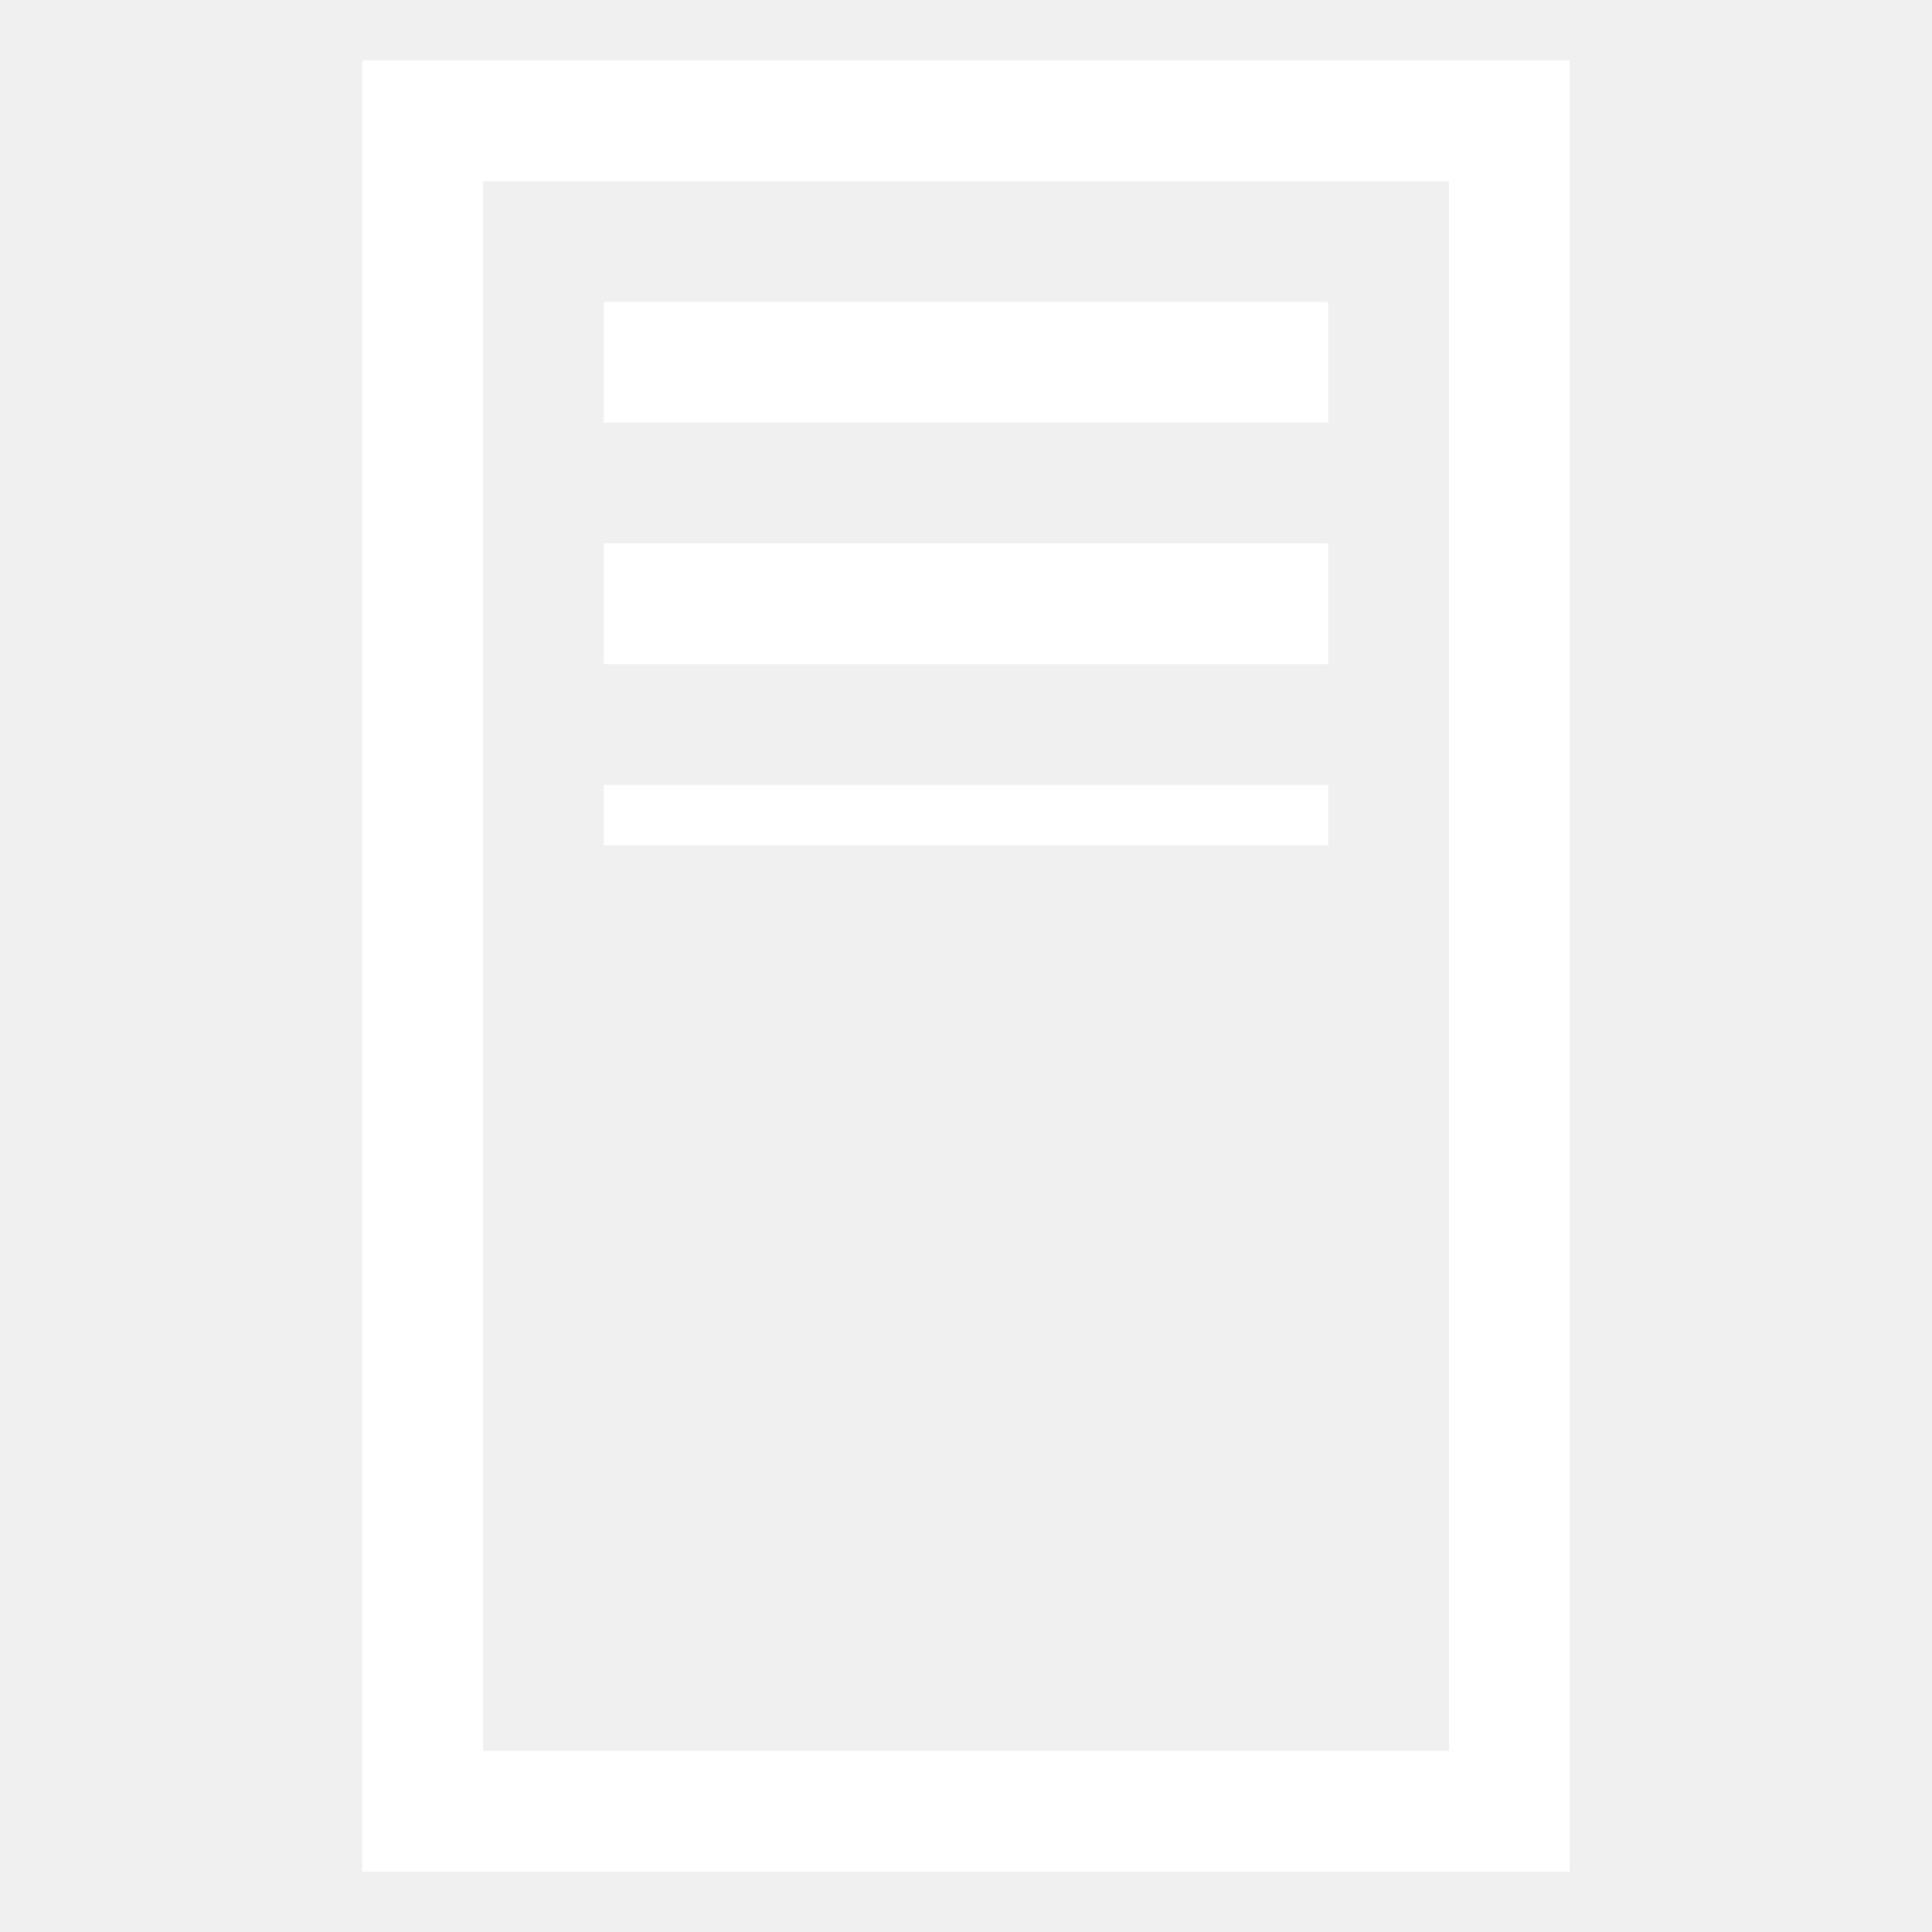
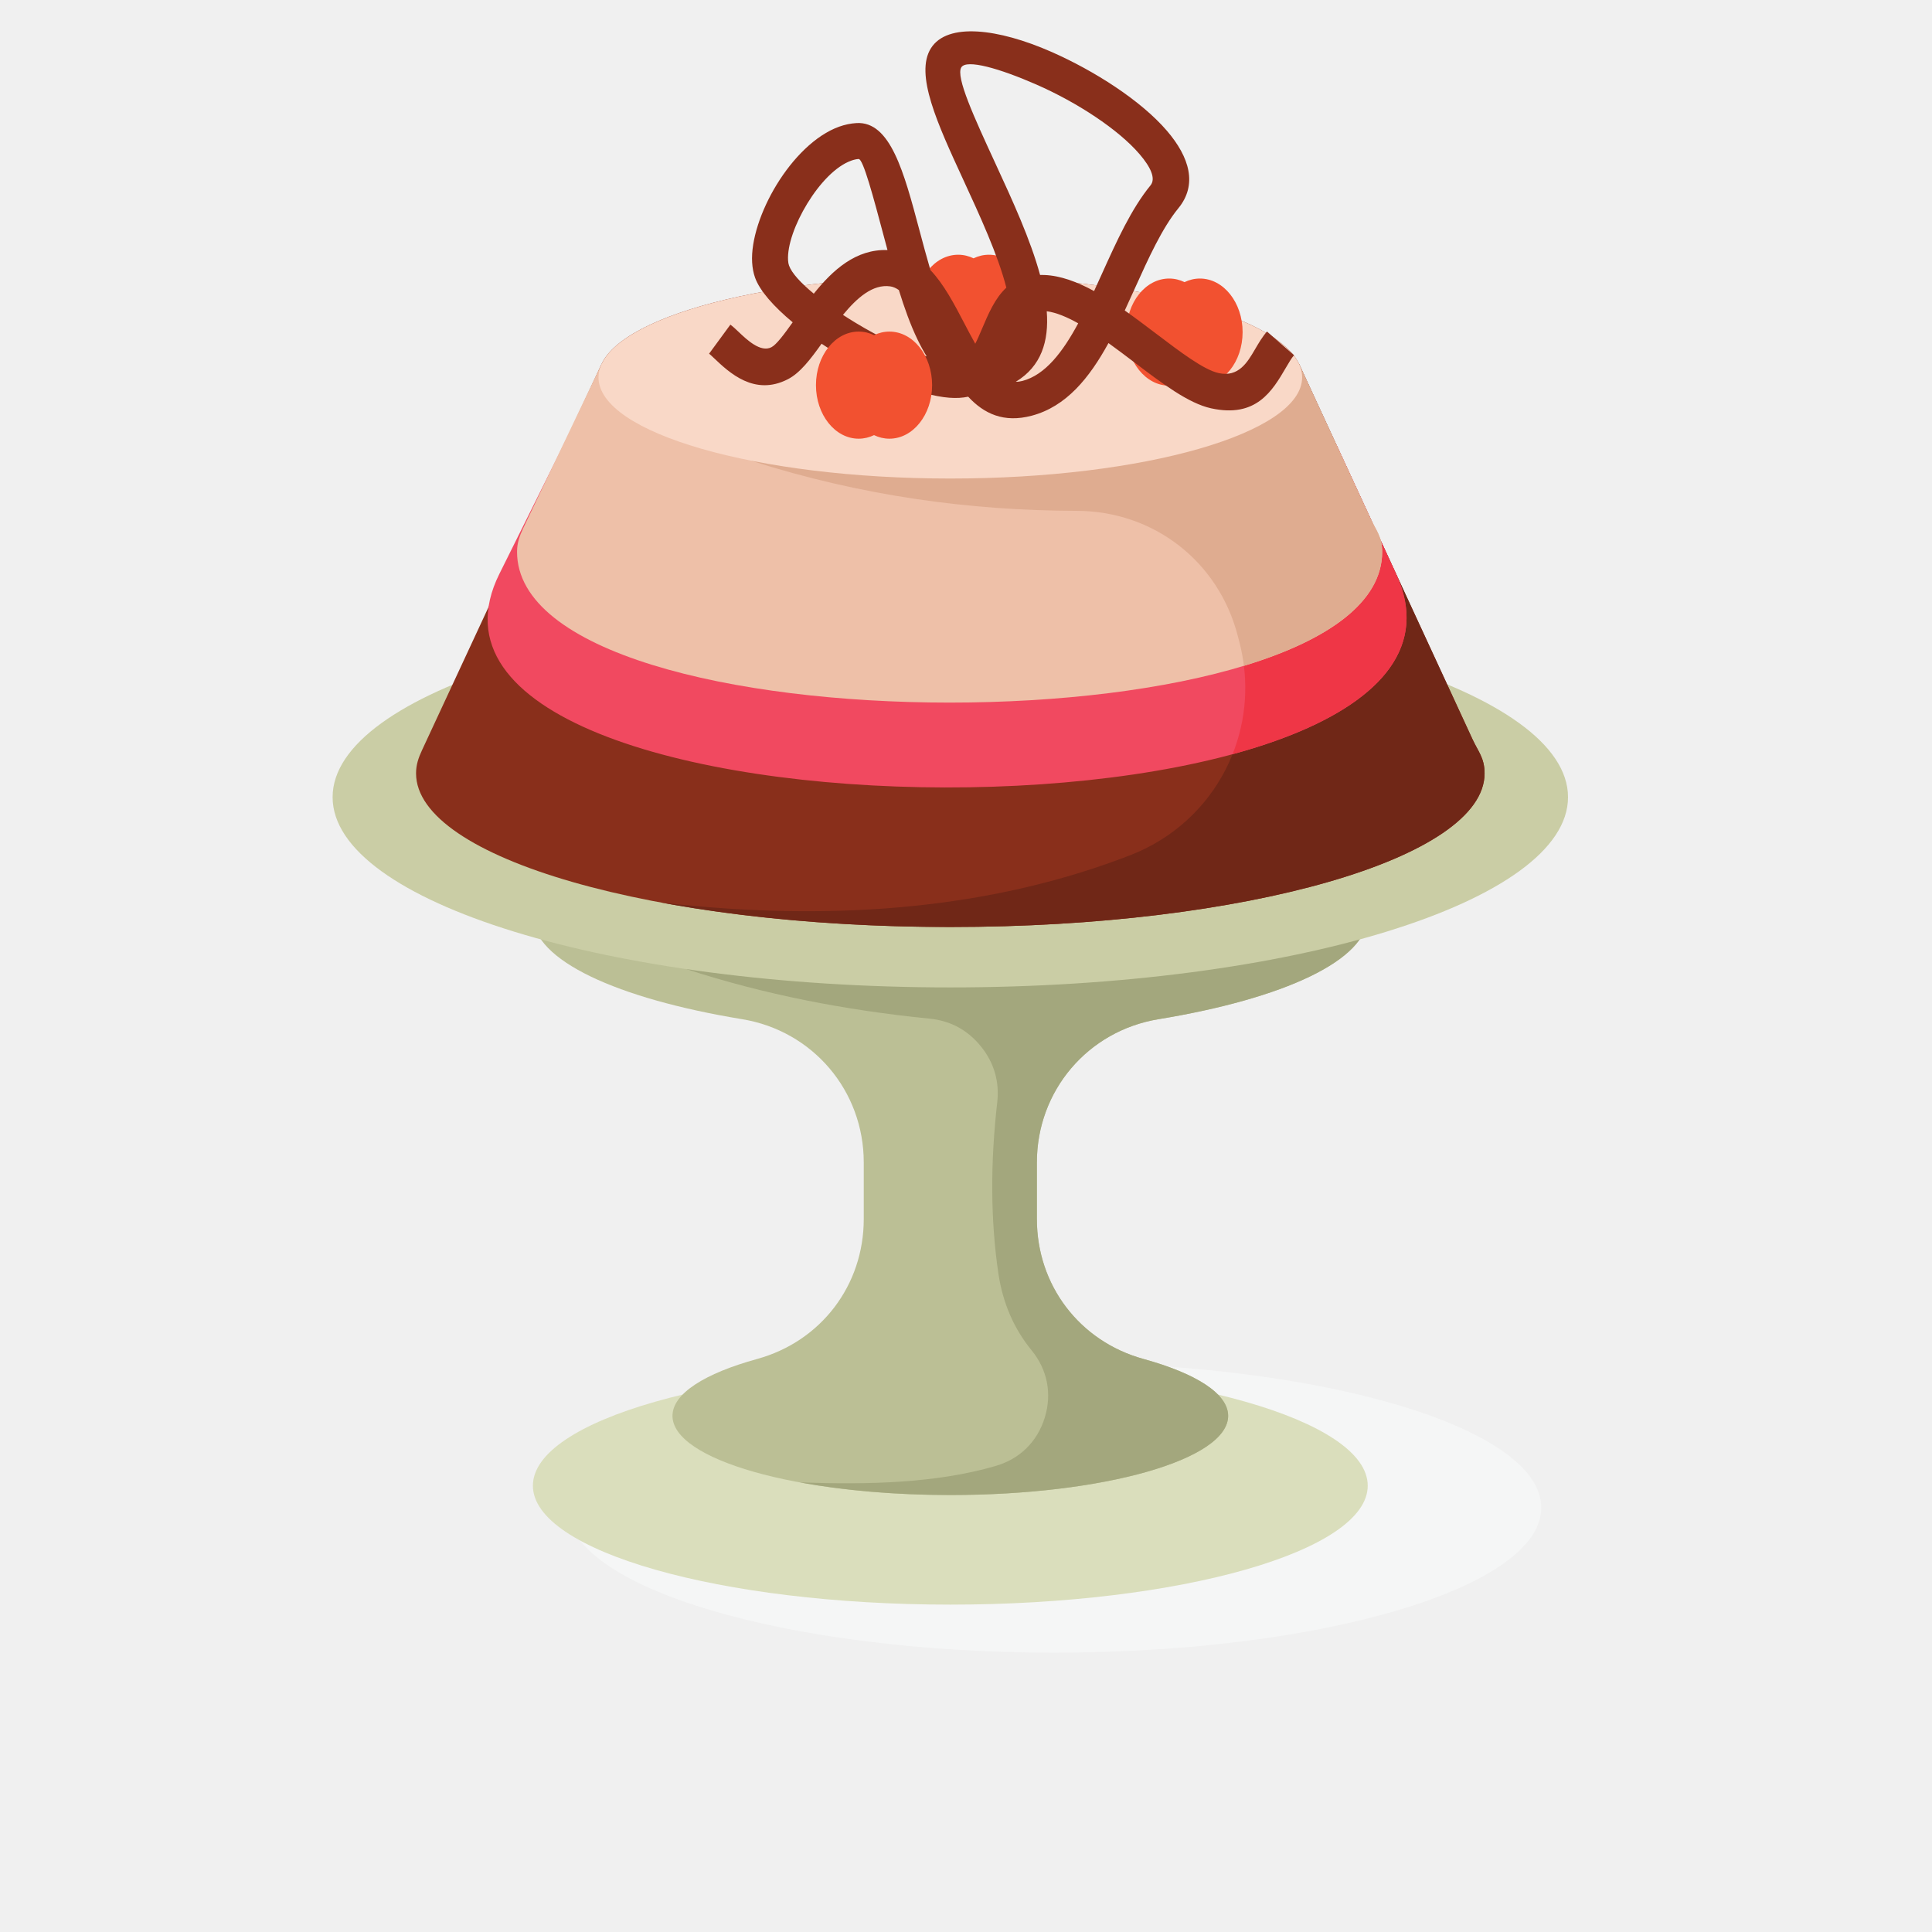
- <svg xmlns="http://www.w3.org/2000/svg" width="32px" height="32px" viewBox="0 0 32 32" version="1.1">
-   <g id="3-Symbols-(Glyphs)" stroke="none" stroke-width="1" fill="none" fill-rule="evenodd">
-     <g id="Glyph-Tint" transform="translate(16, 16) rotate(-360) translate(-16, -16) translate(7, 2)">
-       <polygon id="Outline" stroke="#FFFFFF" stroke-width="2" points="0 0 18 0 18 28 0 28" />
-       <polygon id="Blind" fill="#FFFFFF" points="3 3 15 3 15 5 3 5" />
-       <polygon id="Blind" fill="#FFFFFF" points="3 7 15 7 15 9 3 9" />
-       <polygon id="Blind" fill="#FFFFFF" points="3 11 15 11 15 12 3 12" />
+ <svg xmlns="http://www.w3.org/2000/svg" version="1.1" id="svg494" width="880" height="880" viewBox="0 0 880 880">
+   <defs id="defs498">
+     <clipPath clipPathUnits="userSpaceOnUse" id="clipPath510">
+       <path d="M 0,660 H 660 V 0 H 0 Z" id="path508" />
+     </clipPath>
+   </defs>
+   <g id="g502" transform="matrix(1.333333,0,0,-1.333333,0,880)">
+     <g id="g504">
+       <g id="g506" clip-path="url(#clipPath510)">
+         <g id="g512" transform="translate(360.1846,95.4414)">
+           <path d="M 0,0 C 91.611,0 166.33,22.249 166.33,49.529 166.33,76.809 91.611,99.06 0,99.06 -91.612,99.06 -166.331,76.809 -166.331,49.529 -166.331,22.249 -91.612,0 0,0" style="fill:#f5f6f6;fill-opacity:1;fill-rule:evenodd;stroke:none" id="path514" />
+         </g>
+         <g id="g516" transform="translate(324.6436,111.8369)">
+           <path d="M 0,0 C 78.536,0 142.592,18.25 142.592,40.628 142.592,63.003 78.536,81.254 0,81.254 -78.539,81.254 -142.595,63.003 -142.595,40.628 -142.595,18.25 -78.539,0 0,0" style="fill:#dadebc;fill-opacity:1;fill-rule:evenodd;stroke:none" id="path518" />
+         </g>
+         <g id="g520" transform="translate(390.6299,195.7559)">
+           <path d="m 0,0 c 17.836,-4.917 28.924,-11.807 28.924,-19.435 0,-14.935 -42.493,-27.042 -94.912,-27.042 -52.418,0 -94.911,12.107 -94.911,27.042 0,7.628 11.088,14.518 28.923,19.435 21.826,6.016 36.418,25.173 36.418,47.813 v 19.321 c 0,24.486 -17.395,44.971 -41.558,48.94 -42.713,7.017 -71.465,20.16 -71.465,35.218 0,22.437 63.841,40.626 142.593,40.626 78.752,0 142.593,-18.189 142.593,-40.626 0,-15.058 -28.751,-28.201 -71.465,-35.218 -24.162,-3.969 -41.558,-24.455 -41.558,-48.94 V 47.813 C -36.418,25.173 -21.825,6.016 0,0" style="fill:#bbbf95;fill-opacity:1;fill-rule:evenodd;stroke:none" id="path522" />
+         </g>
+         <g id="g524" transform="translate(390.6299,195.7559)">
+           <path d="m 0,0 c 17.836,-4.917 28.924,-11.807 28.924,-19.435 0,-14.935 -42.493,-27.042 -94.912,-27.042 -18.953,0 -36.608,1.584 -51.427,4.312 23.601,-0.828 46.547,-0.298 66.904,5.61 8.244,2.392 14.226,8.264 16.772,16.463 2.546,8.199 0.941,16.425 -4.498,23.069 -6.002,7.327 -9.84,16.163 -11.326,26.22 -2.772,18.778 -2.695,38.306 -0.402,58.416 0.815,7.137 -1.054,13.573 -5.566,19.162 -4.512,5.591 -10.407,8.777 -17.555,9.488 -29.054,2.891 -56.764,8.341 -82.861,16.849 l 18.867,53.404 c 20.928,3.436 45.203,5.402 71.092,5.402 78.752,0 142.593,-18.189 142.593,-40.626 0,-15.058 -28.751,-28.201 -71.465,-35.218 -24.162,-3.969 -41.558,-24.455 -41.558,-48.94 V 47.813 C -36.418,25.173 -21.825,6.016 0,0" style="fill:#a3a77d;fill-opacity:1;fill-rule:evenodd;stroke:none" id="path526" />
+         </g>
+         <g id="g528" transform="translate(324.6436,322.6836)">
+           <path d="m 0,0 c 116.223,0 211.016,29.195 211.016,64.991 0,35.795 -94.793,64.989 -211.016,64.989 -116.225,0 -211.018,-29.194 -211.018,-64.989 C -211.018,29.195 -116.225,0 0,0" style="fill:#cacda5;fill-opacity:1;fill-rule:evenodd;stroke:none" id="path530" />
+         </g>
+         <g id="g532" transform="translate(507.1543,395.8057)">
+           <path d="m 0,0 c 0,-28.986 -81.714,-52.484 -182.513,-52.484 -100.798,0 -182.511,23.498 -182.511,52.484 0,3.01 0.846,5.359 2.057,7.964 l 61.294,131.849 238.224,0.21 L -4.103,11.609 C -2.196,7.481 0,5.254 0,0" style="fill:#892f1b;fill-opacity:1;fill-rule:evenodd;stroke:none" id="path534" />
+         </g>
+         <g id="g536" transform="translate(507.1543,395.8057)">
+           <path d="m 0,0 c 0,-28.986 -81.714,-52.484 -182.513,-52.484 -36.484,0 -70.466,3.081 -98.98,8.384 62.884,-7.238 115.84,-1.145 160.457,16.147 29.248,11.335 45.17,42.419 37.281,72.778 -0.195,0.748 -0.39,1.497 -0.584,2.246 -6.599,25.397 -28.743,42.558 -54.982,42.613 -36.525,0.076 -73.499,5.087 -111.109,17.081 l 118.089,33.197 68.892,0.061 L -4.103,11.609 C -2.196,7.481 0,5.254 0,0" style="fill:#702717;fill-opacity:1;fill-rule:evenodd;stroke:none" id="path538" />
+         </g>
+         <g id="g540" transform="translate(194.6626,512.3481)">
+           <path d="m 0,0 261.896,-4.333 20.364,-44.064 c 45.266,-97.947 -354.377,-96.613 -306.329,0 z" style="fill:#f14960;fill-opacity:1;fill-rule:evenodd;stroke:none" id="path542" />
+         </g>
+         <g id="g544" transform="translate(286.1191,510.8345)">
+           <path d="m 0,0 170.44,-2.82 20.364,-44.064 c 13.637,-29.509 -13.135,-49.991 -55.856,-61.588 4.692,11.777 5.757,25.091 2.332,38.268 -0.195,0.748 -0.389,1.497 -0.584,2.247 -6.598,25.396 -28.743,42.557 -54.982,42.612 -36.524,0.076 -73.499,5.088 -111.109,17.081 z" style="fill:#ef3646;fill-opacity:1;fill-rule:evenodd;stroke:none" id="path546" />
+         </g>
+         <g id="g548" transform="translate(324.6436,496.5273)">
+           <path d="M 0,0 C 66.193,0 120.183,15.525 120.183,34.56 120.183,53.596 66.193,69.121 0,69.121 -66.196,69.121 -120.186,53.596 -120.186,34.56 -120.186,15.525 -66.196,0 0,0" style="fill:#892f1b;fill-opacity:1;fill-rule:evenodd;stroke:none" id="path550" />
+         </g>
+         <g id="g552" transform="translate(472.1738,471.4971)">
+           <path d="m 0,0 c 0,-68.687 -295.542,-68.687 -295.542,0 0,3.01 0.846,5.359 2.057,7.964 l 26.793,56.158 238.223,0.21 L -4.105,11.61 C -2.196,7.481 0,5.254 0,0" style="fill:#eec0a8;fill-opacity:1;fill-rule:evenodd;stroke:none" id="path554" />
+         </g>
+         <g id="g556" transform="translate(472.1738,471.4971)">
+           <path d="m 0,0 c 0,-17.385 -18.95,-30.362 -47.234,-38.947 -0.332,2.69 -0.841,5.388 -1.54,8.081 -0.196,0.748 -0.39,1.497 -0.584,2.246 -6.599,25.396 -28.744,42.558 -54.983,42.613 -36.524,0.076 -73.499,5.087 -111.108,17.081 L -97.36,64.271 -28.469,64.332 -4.105,11.61 C -2.196,7.481 0,5.254 0,0" style="fill:#dfac90;fill-opacity:1;fill-rule:evenodd;stroke:none" id="path558" />
+         </g>
+         <g id="g560" transform="translate(324.6436,496.5273)">
+           <path d="M 0,0 C 66.193,0 120.183,15.525 120.183,34.56 120.183,53.596 66.193,69.121 0,69.121 -66.196,69.121 -120.186,53.596 -120.186,34.56 -120.186,15.525 -66.196,0 0,0" style="fill:#f9d8c7;fill-opacity:1;fill-rule:evenodd;stroke:none" id="path562" />
+         </g>
+         <g id="g564" transform="translate(327.3242,572.9795)">
+           <path d="M 0,0 C 1.853,0 3.624,-0.434 5.253,-1.224 6.882,-0.434 8.654,0 10.506,0 c 8.056,0 14.588,-8.191 14.588,-18.296 0,-10.105 -6.532,-18.296 -14.588,-18.296 -1.852,0 -3.624,0.434 -5.253,1.223 -1.629,-0.789 -3.4,-1.223 -5.253,-1.223 -8.057,0 -14.587,8.191 -14.587,18.296 C -14.587,-8.191 -8.057,0 0,0" style="fill:#f25130;fill-opacity:1;fill-rule:evenodd;stroke:none" id="path566" />
+         </g>
+         <g id="g568" transform="translate(399.4014,564.8477)">
+           <path d="M 0,0 C 1.852,0 3.623,-0.434 5.252,-1.224 6.883,-0.434 8.653,0 10.506,0 c 8.056,0 14.586,-8.191 14.586,-18.296 0,-10.105 -6.53,-18.296 -14.586,-18.296 -1.853,0 -3.623,0.434 -5.254,1.223 -1.629,-0.789 -3.4,-1.223 -5.252,-1.223 -8.057,0 -14.587,8.191 -14.587,18.296 C -14.587,-8.191 -8.057,0 0,0" style="fill:#f25130;fill-opacity:1;fill-rule:evenodd;stroke:none" id="path570" />
+         </g>
+         <g id="g572" transform="translate(269.5405,569.29)">
+           <path d="M 0,0 C 0.921,-2.577 4.04,-5.969 8.46,-9.615 14.967,-1.482 22.866,5.657 33.639,5.291 L 32.631,9.065 C 28.748,23.646 25.326,36.485 23.771,36.393 22.999,36.347 22.162,36.155 21.276,35.839 15.919,33.925 10.431,28.033 6.27,21.229 2.049,14.33 -0.626,6.833 -0.325,1.773 -0.285,1.097 -0.179,0.5 0,0 m 22.773,-19.586 c 8.056,-4.878 16.816,-9.119 24.261,-11.453 -1.107,1.792 -2.156,3.733 -3.15,5.8 -2.424,5.035 -4.496,10.828 -6.362,16.864 -0.964,0.678 -1.948,1.117 -2.956,1.26 -5.914,0.84 -11.322,-3.886 -16.134,-9.743 1.408,-0.919 2.86,-1.831 4.341,-2.728 m 64.518,16.351 c 5.5,-0.228 11.199,-2.362 16.921,-5.486 0.923,2.003 1.838,4.027 2.751,6.048 4.988,11.041 9.935,21.994 16.53,30.062 1.881,2.302 0.066,6.224 -3.739,10.66 -3.674,4.283 -9.022,8.688 -15.129,12.775 C 98.382,55 91.401,58.799 84.61,61.78 71.935,67.344 60.652,70.564 58.864,67.71 56.846,64.488 63.318,50.455 70.624,34.617 76.338,22.226 82.475,8.917 85.765,-3.218 c 0.494,0.009 1.001,0.004 1.526,-0.017 M 98.79,-19.741 c -3.868,2.171 -7.519,3.7 -10.746,4.124 0.791,-10.231 -1.864,-18.815 -10.567,-24.091 0.735,-0.01 1.491,0.083 2.27,0.288 7.813,2.063 13.768,9.889 19.043,19.679 m 73.732,-10.888 c -0.846,-0.962 -1.783,-2.564 -2.777,-4.264 -4.637,-7.928 -10.109,-17.28 -25.573,-13.879 -7.734,1.7 -16.674,8.476 -26.216,15.709 -2.905,2.202 -5.874,4.452 -8.825,6.575 -6.528,-11.91 -14.409,-21.692 -26.256,-24.821 -9.532,-2.516 -16.267,0.685 -21.669,6.503 -1.892,-0.408 -4.028,-0.545 -6.459,-0.354 -10.389,0.817 -25.369,7.234 -38.328,15.08 -1.802,1.093 -3.573,2.219 -5.295,3.369 -3.835,-5.36 -7.346,-9.974 -11.5,-12.119 -11.442,-5.905 -20.065,2.278 -25.242,7.189 -0.746,0.708 -1.38,1.31 -1.682,1.532 l 7.268,9.915 c 0.92,-0.678 1.823,-1.535 2.885,-2.543 2.795,-2.652 7.452,-7.07 11.139,-5.167 1.719,0.887 4.304,4.372 7.261,8.512 -6.463,5.37 -11.252,10.772 -12.853,15.253 -0.561,1.571 -0.888,3.314 -0.999,5.189 -0.446,7.517 2.956,17.72 8.376,26.581 5.48,8.958 13.202,16.892 21.36,19.808 1.913,0.684 3.889,1.108 5.912,1.228 11.571,0.687 16.207,-16.714 21.47,-36.474 1.208,-4.529 2.454,-9.206 3.788,-13.748 4.578,-4.793 8.108,-11.545 11.673,-18.368 1.2,-2.297 2.407,-4.604 3.644,-6.791 0.787,1.532 1.501,3.219 2.217,4.906 2.264,5.339 4.526,10.672 8.4,14.25 -2.843,11.13 -9.069,24.632 -14.785,37.024 -8.771,19.02 -16.542,35.872 -10.989,44.741 5.61,8.958 23.076,6.728 41.053,-1.164 7.429,-3.261 15.081,-7.428 21.938,-12.016 6.992,-4.677 13.212,-9.835 17.633,-14.988 7.809,-9.102 10.46,-18.459 3.932,-26.447 -5.599,-6.85 -10.204,-17.044 -14.845,-27.319 -1.151,-2.549 -2.306,-5.103 -3.482,-7.627 3.608,-2.535 7.179,-5.242 10.673,-7.89 8.432,-6.393 16.333,-12.381 21.402,-13.496 6.798,-1.494 9.821,3.675 12.385,8.057 1.302,2.227 2.532,4.328 4.124,6.141 z" style="fill:#892f1b;fill-opacity:1;fill-rule:evenodd;stroke:none" id="path574" />
+         </g>
+         <g id="g576" transform="translate(293.3311,546.7266)">
+           <path d="M 0,0 C 1.852,0 3.623,-0.434 5.253,-1.223 6.883,-0.434 8.653,0 10.505,0 c 8.056,0 14.588,-8.191 14.588,-18.296 0,-10.105 -6.532,-18.296 -14.588,-18.296 -1.852,0 -3.622,0.433 -5.252,1.223 -1.63,-0.79 -3.401,-1.223 -5.253,-1.223 -8.057,0 -14.587,8.191 -14.587,18.296 C -14.587,-8.191 -8.057,0 0,0" style="fill:#f25130;fill-opacity:1;fill-rule:evenodd;stroke:none" id="path578" />
+         </g>
+       </g>
    </g>
  </g>
</svg>
